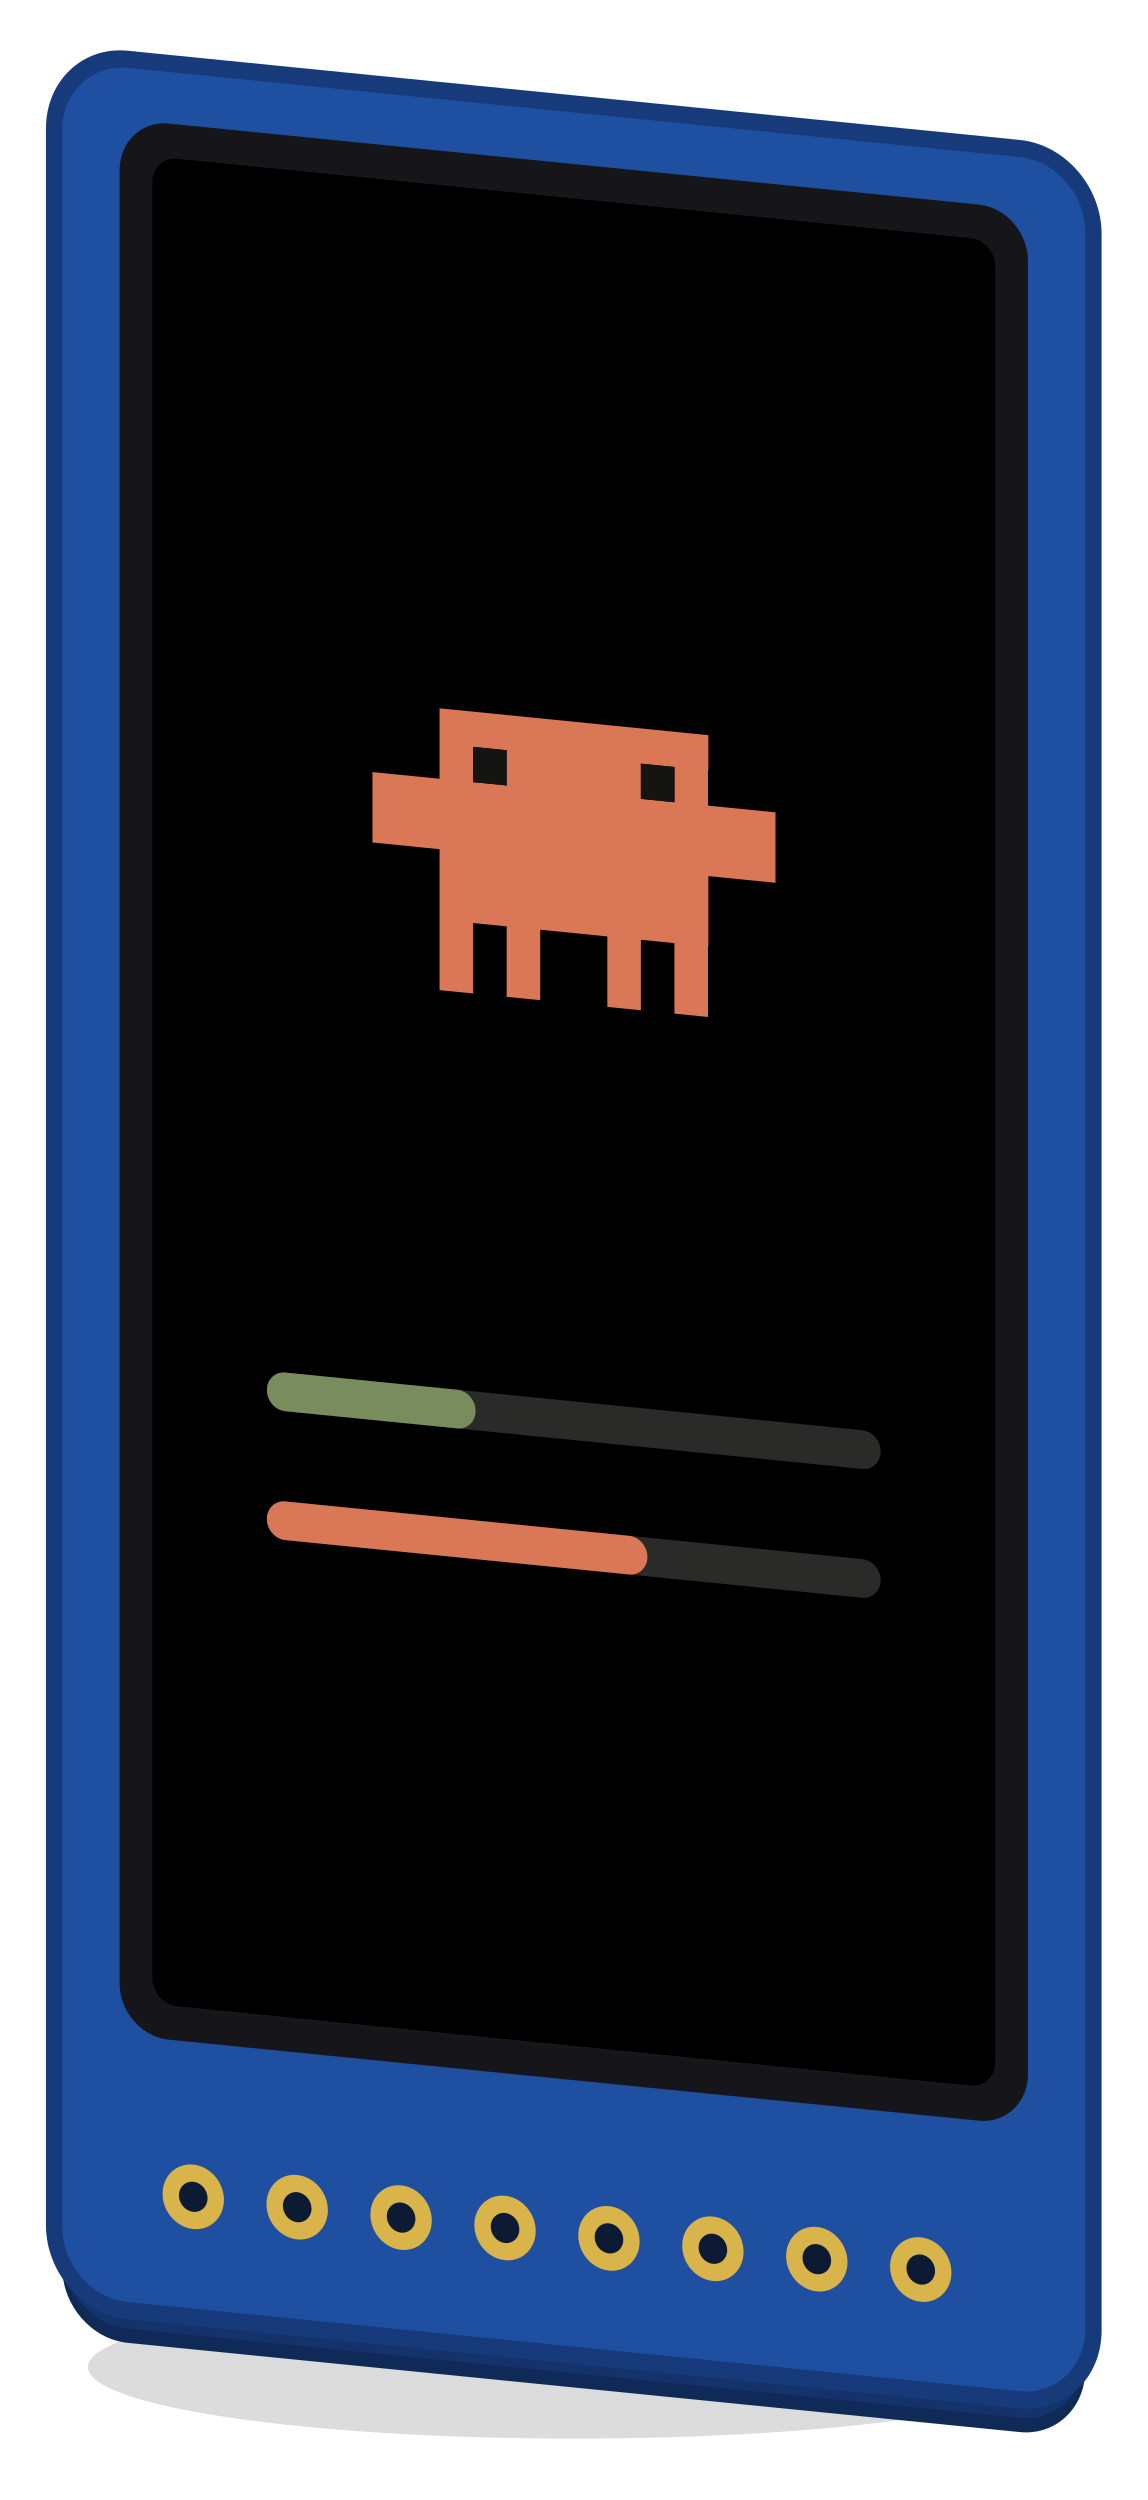
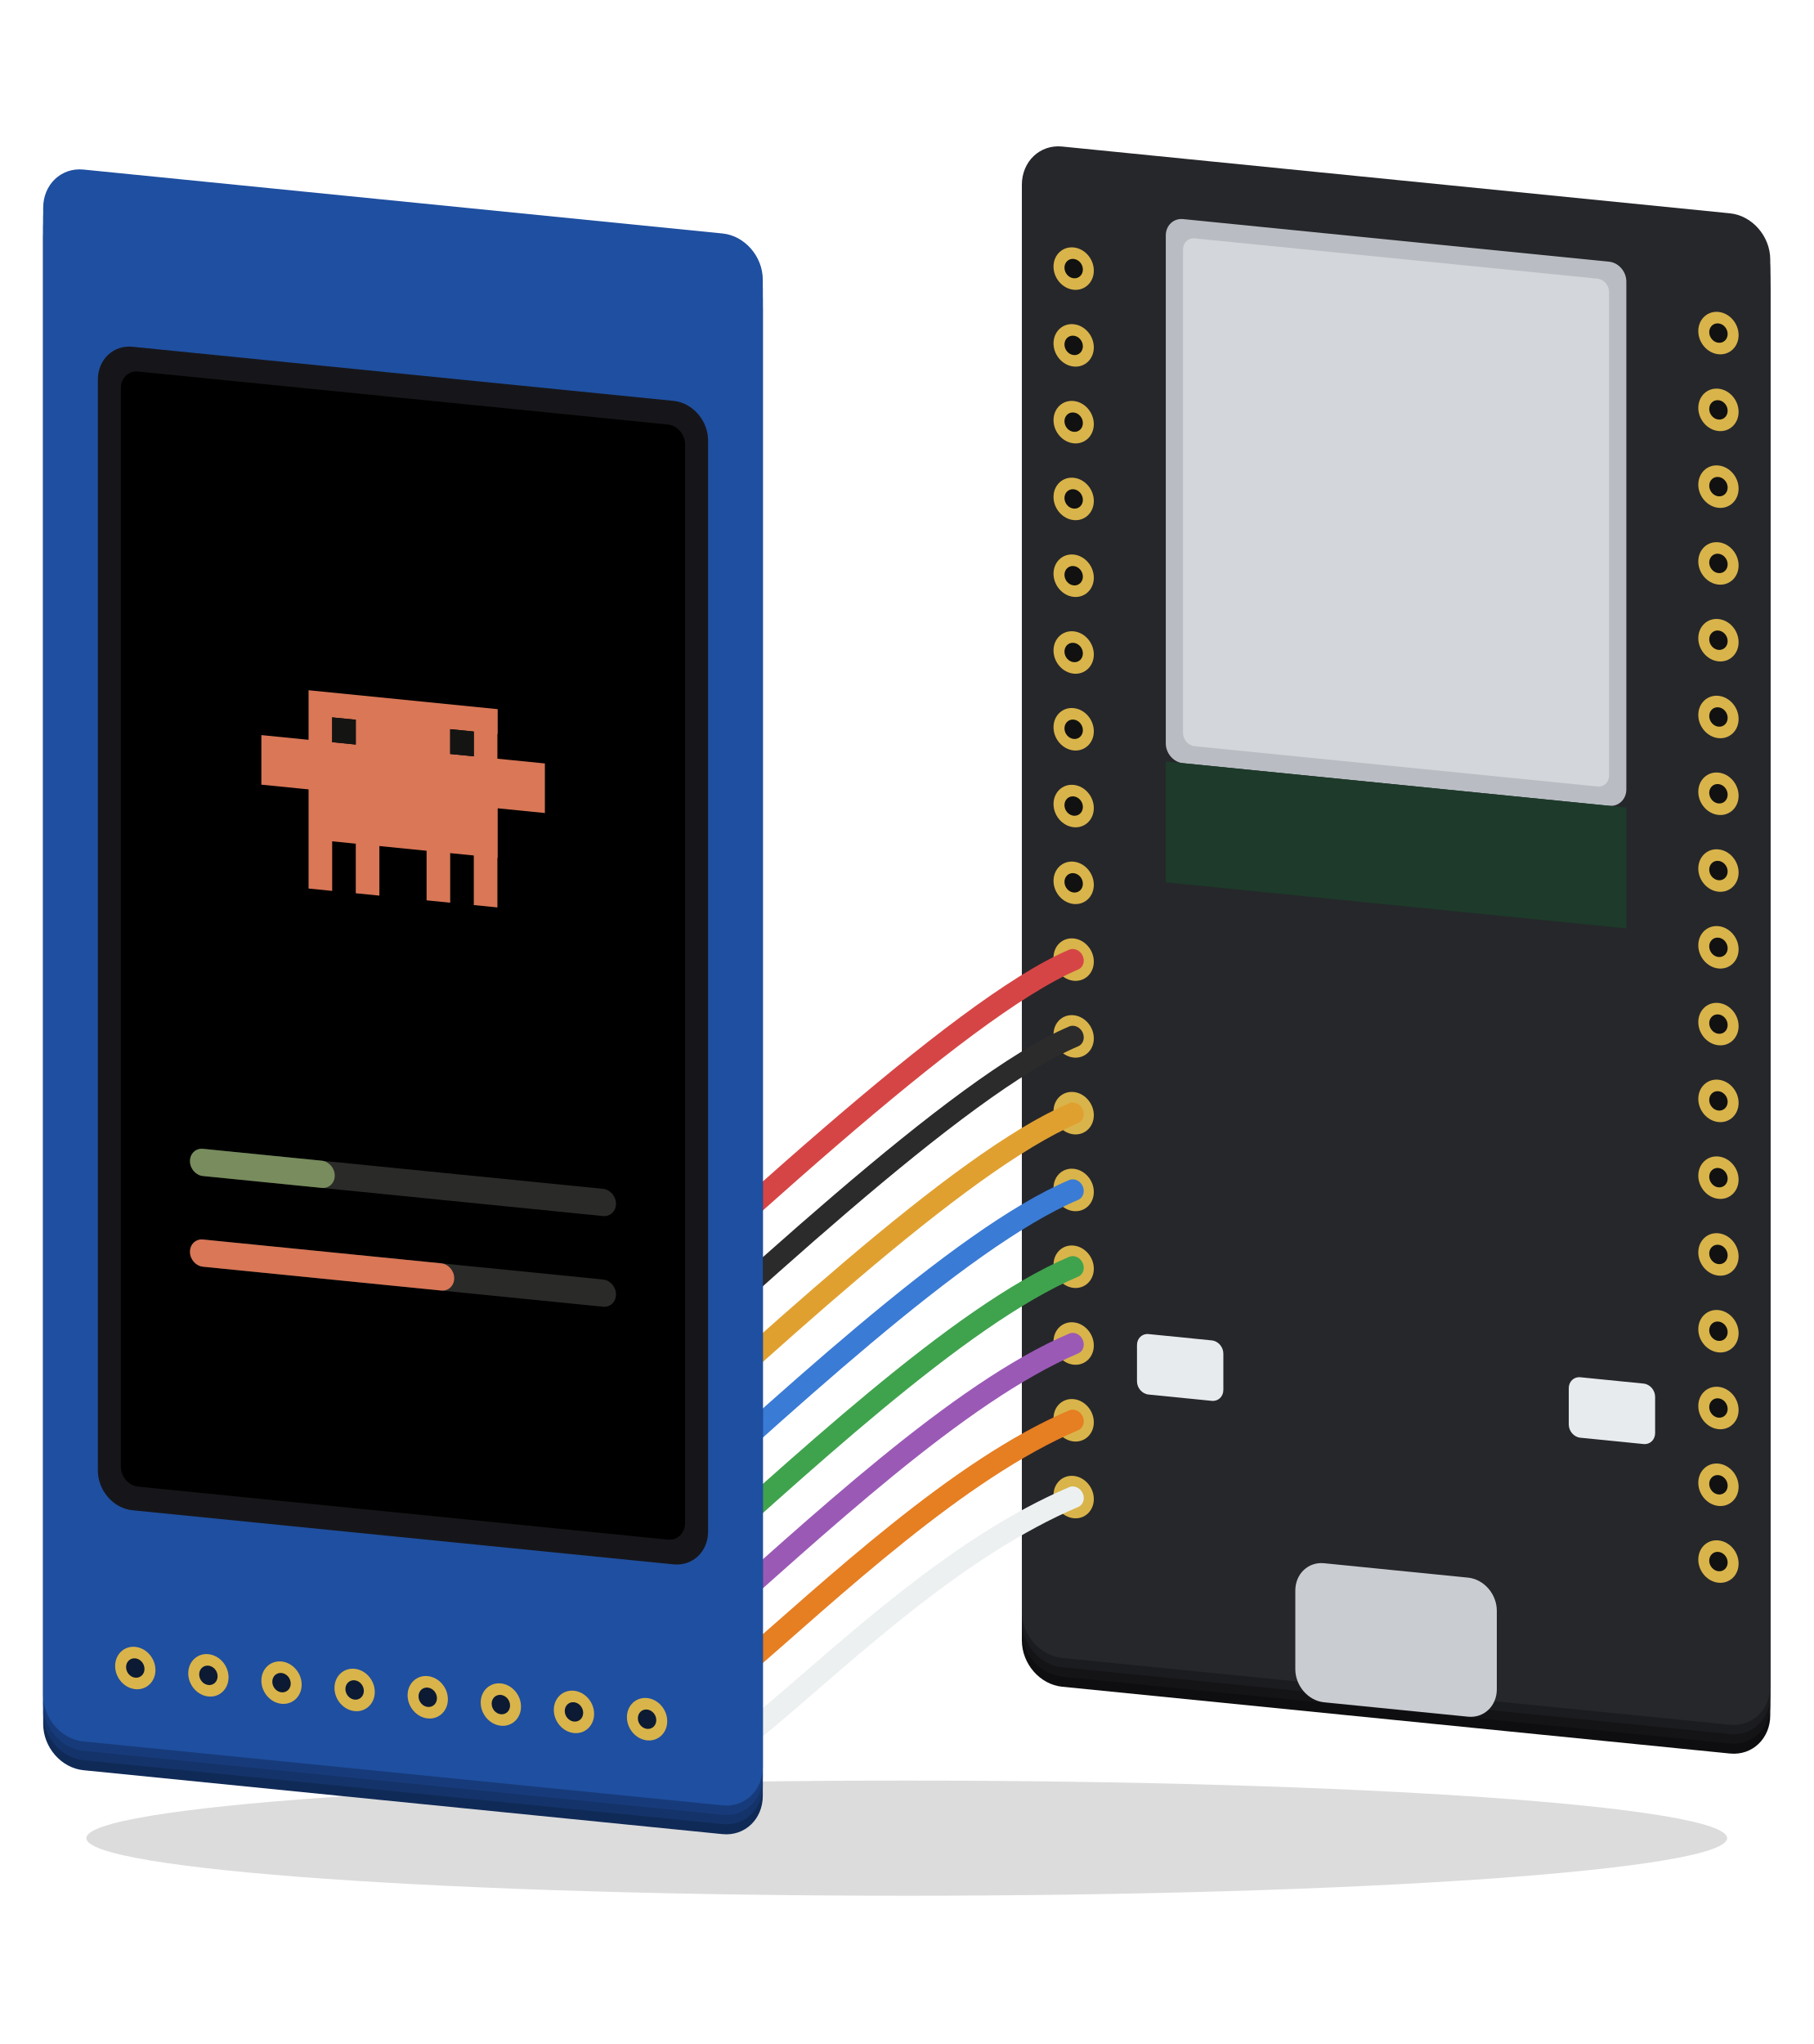
- <svg xmlns="http://www.w3.org/2000/svg" width="56" height="122" viewBox="-3 -3 56.00 122.20">
-   <ellipse cx="25.00" cy="112.70" rx="23.75" ry="3.5" fill="#000" opacity="0.14" />
-   <g transform="translate(0 2.00) matrix(2.0 0.2 0 2.1 0 0)">
-     <rect x="0" y="0" width="25" height="52" rx="1.6" fill="#102a57" />
+ <svg xmlns="http://www.w3.org/2000/svg" width="126" height="142" viewBox="-3 -3 126.00 141.80">
+   <ellipse cx="60" cy="124.60" rx="57" ry="4" fill="#000" opacity="0.14" />
+   <g transform="translate(0 2.0) matrix(2.0 0.2 0 2.1 0 0)">
+     <rect x="34" y="0" width="26" height="50" rx="1.4" fill="#0e0e10" />
  </g>
-   <g transform="translate(0 1.30) matrix(2.0 0.2 0 2.1 0 0)">
-     <rect x="0" y="0" width="25" height="52" rx="1.6" fill="#14336a" />
+   <g transform="translate(0 1.3) matrix(2.0 0.2 0 2.1 0 0)">
+     <rect x="34" y="0" width="26" height="50" rx="1.4" fill="#141417" />
  </g>
  <g transform="translate(0 0.65) matrix(2.0 0.2 0 2.1 0 0)">
-     <rect x="0" y="0" width="25" height="52" rx="1.6" fill="#173b7a" />
+     <rect x="34" y="0" width="26" height="50" rx="1.4" fill="#1b1c1f" />
  </g>
  <g transform="matrix(2.0 0.2 0 2.1 0 0)">
-     <rect x="-0.4" y="-0.4" width="25.8" height="52.8" rx="2" fill="#173b7a" />
-     <rect x="0" y="0" width="25" height="52" rx="1.6" fill="#1f4fa0" />
-     <rect x="1.4" y="1.2" width="22.2" height="44.6" rx="1.2" fill="#16161a" />
-     <rect x="2.2" y="2" width="20.6" height="43" rx="0.6" fill="#000" />
-     <g transform="translate(12.50 17.48) scale(1.0) translate(-25.0 -18.8)">
+     <rect x="34" y="0" width="26" height="50" rx="1.4" fill="#26272b" />
+   </g>
+   <g transform="matrix(2.0 0.2 0 2.1 0 0)">
+     <rect x="39" y="2" width="16" height="18" rx="0.6" fill="#b9bdc3" />
+     <rect x="39.6" y="2.6" width="14.8" height="16.8" rx="0.4" fill="#d3d6da" />
+     <rect x="39" y="20" width="16" height="4" fill="#1d3a2a" />
+     <rect x="43.5" y="46" width="7" height="4.6" rx="1" fill="#c9ccd1" />
+     <rect x="38" y="39" width="3" height="2" rx="0.4" fill="#e8ebed" />
+     <rect x="53" y="39" width="3" height="2" rx="0.4" fill="#e8ebed" />
+     <circle cx="35.80" cy="4.00" r="0.7" fill="#d9b44a" />
+     <circle cx="35.80" cy="4.00" r="0.32" fill="#111" />
+     <circle cx="35.80" cy="6.54" r="0.7" fill="#d9b44a" />
+     <circle cx="35.80" cy="6.54" r="0.32" fill="#111" />
+     <circle cx="35.80" cy="9.08" r="0.7" fill="#d9b44a" />
+     <circle cx="35.80" cy="9.08" r="0.32" fill="#111" />
+     <circle cx="35.80" cy="11.62" r="0.7" fill="#d9b44a" />
+     <circle cx="35.80" cy="11.62" r="0.32" fill="#111" />
+     <circle cx="35.80" cy="14.16" r="0.7" fill="#d9b44a" />
+     <circle cx="35.80" cy="14.16" r="0.32" fill="#111" />
+     <circle cx="35.80" cy="16.70" r="0.7" fill="#d9b44a" />
+     <circle cx="35.80" cy="16.70" r="0.32" fill="#111" />
+     <circle cx="35.80" cy="19.24" r="0.7" fill="#d9b44a" />
+     <circle cx="35.80" cy="19.24" r="0.32" fill="#111" />
+     <circle cx="35.80" cy="21.78" r="0.7" fill="#d9b44a" />
+     <circle cx="35.80" cy="21.78" r="0.32" fill="#111" />
+     <circle cx="35.80" cy="24.32" r="0.7" fill="#d9b44a" />
+     <circle cx="35.80" cy="24.32" r="0.32" fill="#111" />
+     <circle cx="35.80" cy="26.86" r="0.7" fill="#d9b44a" />
+     <circle cx="35.80" cy="26.86" r="0.32" fill="#111" />
+     <circle cx="35.80" cy="29.40" r="0.7" fill="#d9b44a" />
+     <circle cx="35.80" cy="29.40" r="0.32" fill="#111" />
+     <circle cx="35.80" cy="31.94" r="0.7" fill="#d9b44a" />
+     <circle cx="35.80" cy="31.94" r="0.32" fill="#111" />
+     <circle cx="35.80" cy="34.48" r="0.7" fill="#d9b44a" />
+     <circle cx="35.80" cy="34.48" r="0.32" fill="#111" />
+     <circle cx="35.80" cy="37.02" r="0.7" fill="#d9b44a" />
+     <circle cx="35.80" cy="37.02" r="0.32" fill="#111" />
+     <circle cx="35.80" cy="39.56" r="0.7" fill="#d9b44a" />
+     <circle cx="35.80" cy="39.56" r="0.32" fill="#111" />
+     <circle cx="35.80" cy="42.10" r="0.7" fill="#d9b44a" />
+     <circle cx="35.80" cy="42.10" r="0.32" fill="#111" />
+     <circle cx="35.80" cy="44.64" r="0.7" fill="#d9b44a" />
+     <circle cx="35.80" cy="44.64" r="0.32" fill="#111" />
+     <circle cx="58.20" cy="4.00" r="0.7" fill="#d9b44a" />
+     <circle cx="58.20" cy="4.00" r="0.32" fill="#111" />
+     <circle cx="58.20" cy="6.54" r="0.7" fill="#d9b44a" />
+     <circle cx="58.20" cy="6.54" r="0.32" fill="#111" />
+     <circle cx="58.20" cy="9.08" r="0.7" fill="#d9b44a" />
+     <circle cx="58.20" cy="9.08" r="0.32" fill="#111" />
+     <circle cx="58.20" cy="11.62" r="0.7" fill="#d9b44a" />
+     <circle cx="58.20" cy="11.62" r="0.32" fill="#111" />
+     <circle cx="58.20" cy="14.16" r="0.7" fill="#d9b44a" />
+     <circle cx="58.20" cy="14.16" r="0.32" fill="#111" />
+     <circle cx="58.20" cy="16.70" r="0.7" fill="#d9b44a" />
+     <circle cx="58.20" cy="16.70" r="0.32" fill="#111" />
+     <circle cx="58.20" cy="19.24" r="0.7" fill="#d9b44a" />
+     <circle cx="58.20" cy="19.24" r="0.32" fill="#111" />
+     <circle cx="58.20" cy="21.78" r="0.7" fill="#d9b44a" />
+     <circle cx="58.20" cy="21.78" r="0.32" fill="#111" />
+     <circle cx="58.20" cy="24.32" r="0.7" fill="#d9b44a" />
+     <circle cx="58.20" cy="24.32" r="0.32" fill="#111" />
+     <circle cx="58.20" cy="26.86" r="0.7" fill="#d9b44a" />
+     <circle cx="58.20" cy="26.86" r="0.32" fill="#111" />
+     <circle cx="58.20" cy="29.40" r="0.7" fill="#d9b44a" />
+     <circle cx="58.20" cy="29.40" r="0.32" fill="#111" />
+     <circle cx="58.20" cy="31.94" r="0.7" fill="#d9b44a" />
+     <circle cx="58.20" cy="31.94" r="0.32" fill="#111" />
+     <circle cx="58.20" cy="34.48" r="0.7" fill="#d9b44a" />
+     <circle cx="58.20" cy="34.48" r="0.32" fill="#111" />
+     <circle cx="58.20" cy="37.02" r="0.7" fill="#d9b44a" />
+     <circle cx="58.20" cy="37.02" r="0.32" fill="#111" />
+     <circle cx="58.20" cy="39.56" r="0.7" fill="#d9b44a" />
+     <circle cx="58.20" cy="39.56" r="0.32" fill="#111" />
+     <circle cx="58.20" cy="42.10" r="0.7" fill="#d9b44a" />
+     <circle cx="58.20" cy="42.10" r="0.32" fill="#111" />
+     <circle cx="58.20" cy="44.64" r="0.7" fill="#d9b44a" />
+     <circle cx="58.20" cy="44.64" r="0.32" fill="#111" />
+   </g>
+   <g transform="matrix(2.0 0.2 0 2.1 0 0)" fill="none" stroke-width="0.7" stroke-linecap="round">
+     <path d="M3.20 53.40 C3.20 59.40 27.80 30.86 35.80 26.86" stroke="#d64545" />
+     <path d="M5.74 53.40 C5.74 59.40 27.80 33.40 35.80 29.40" stroke="#2b2b2b" />
+     <path d="M8.28 53.40 C8.28 59.40 27.80 35.94 35.80 31.94" stroke="#e0a030" />
+     <path d="M10.82 53.40 C10.82 59.40 27.80 38.48 35.80 34.48" stroke="#3a7bd5" />
+     <path d="M13.36 53.40 C13.36 59.40 27.80 41.02 35.80 37.02" stroke="#3fa34d" />
+     <path d="M15.90 53.40 C15.90 59.40 27.80 43.56 35.80 39.56" stroke="#9b59b6" />
+     <path d="M18.44 53.40 C18.44 59.40 27.80 46.10 35.80 42.10" stroke="#e67e22" />
+     <path d="M20.98 53.40 C20.98 59.40 27.80 48.64 35.80 44.64" stroke="#ecf0f1" />
+   </g>
+   <g transform="translate(0 2.0) matrix(2.0 0.2 0 2.1 0 0)">
+     <rect x="0" y="4" width="25" height="52" rx="1.4" fill="#102a57" />
+   </g>
+   <g transform="translate(0 1.3) matrix(2.0 0.2 0 2.1 0 0)">
+     <rect x="0" y="4" width="25" height="52" rx="1.4" fill="#14336a" />
+   </g>
+   <g transform="translate(0 0.65) matrix(2.0 0.2 0 2.1 0 0)">
+     <rect x="0" y="4" width="25" height="52" rx="1.4" fill="#173b7a" />
+   </g>
+   <g transform="matrix(2.0 0.2 0 2.1 0 0)">
+     <rect x="0" y="4" width="25" height="52" rx="1.4" fill="#1f4fa0" />
+   </g>
+   <g transform="matrix(2.0 0.2 0 2.1 0 0)">
+     <rect x="1.9" y="9.7" width="21.2" height="38.49" rx="1.2" fill="#16161a" />
+     <rect x="2.7" y="10.5" width="19.6" height="36.89" rx="0.6" fill="#000" />
+     <g transform="translate(12.50 23.78) translate(-25.0 -18.8)">
      <path d="M21.72 15.5h6.57v0.82h-6.57zM21.72 16.32h0.82v0.82h-0.82zM23.36 16.32h3.28v0.82h-3.28zM27.46 16.32h0.82v0.82h-0.82zM20.08 17.14h9.85v0.82h-9.85zM20.08 17.96h9.85v0.82h-9.85zM21.72 18.78h6.57v0.82h-6.57zM21.72 19.6h6.57v0.82h-6.57zM21.72 20.42h0.82v0.82h-0.82zM23.36 20.42h0.82v0.82h-0.82zM25.82 20.42h0.82v0.82h-0.82zM27.46 20.42h0.82v0.82h-0.82zM21.72 21.24h0.82v0.82h-0.82zM23.36 21.24h0.82v0.82h-0.82zM25.82 21.24h0.82v0.82h-0.82zM27.46 21.24h0.82v0.82h-0.82z" fill="#d97757" />
      <path d="M22.54 16.32h0.82v0.82h-0.82zM26.64 16.32h0.82v0.82h-0.82z" fill="#141413" />
    </g>
-     <rect x="5.00" y="30.00" width="15.00" height="0.9" rx="0.45" fill="#2a2a28" />
-     <rect x="5.00" y="30.00" width="5.10" height="0.9" rx="0.45" fill="#788c5d" />
-     <rect x="5.00" y="33.00" width="15.00" height="0.9" rx="0.45" fill="#2a2a28" />
-     <rect x="5.00" y="33.00" width="9.30" height="0.9" rx="0.45" fill="#d97757" />
-     <circle cx="3.20" cy="49.40" r="0.75" fill="#d9b44a" />
-     <circle cx="3.20" cy="49.40" r="0.35" fill="#0c1a33" />
-     <circle cx="5.74" cy="49.40" r="0.75" fill="#d9b44a" />
-     <circle cx="5.74" cy="49.40" r="0.35" fill="#0c1a33" />
-     <circle cx="8.28" cy="49.40" r="0.75" fill="#d9b44a" />
-     <circle cx="8.28" cy="49.40" r="0.35" fill="#0c1a33" />
-     <circle cx="10.82" cy="49.40" r="0.75" fill="#d9b44a" />
-     <circle cx="10.82" cy="49.40" r="0.35" fill="#0c1a33" />
-     <circle cx="13.36" cy="49.40" r="0.75" fill="#d9b44a" />
-     <circle cx="13.36" cy="49.40" r="0.35" fill="#0c1a33" />
-     <circle cx="15.90" cy="49.40" r="0.75" fill="#d9b44a" />
-     <circle cx="15.90" cy="49.40" r="0.35" fill="#0c1a33" />
-     <circle cx="18.44" cy="49.40" r="0.75" fill="#d9b44a" />
-     <circle cx="18.44" cy="49.40" r="0.35" fill="#0c1a33" />
-     <circle cx="20.98" cy="49.40" r="0.75" fill="#d9b44a" />
-     <circle cx="20.98" cy="49.40" r="0.35" fill="#0c1a33" />
+     <rect x="5.10" y="36.00" width="14.80" height="0.9" rx="0.45" fill="#2a2a28" />
+     <rect x="5.10" y="36.00" width="5.03" height="0.9" rx="0.45" fill="#788c5d" />
+     <rect x="5.10" y="39.00" width="14.80" height="0.9" rx="0.45" fill="#2a2a28" />
+     <rect x="5.10" y="39.00" width="9.18" height="0.9" rx="0.45" fill="#d97757" />
+     <circle cx="3.20" cy="53.40" r="0.7" fill="#d9b44a" />
+     <circle cx="3.20" cy="53.40" r="0.32" fill="#0c1a33" />
+     <circle cx="5.74" cy="53.40" r="0.7" fill="#d9b44a" />
+     <circle cx="5.74" cy="53.40" r="0.32" fill="#0c1a33" />
+     <circle cx="8.28" cy="53.40" r="0.7" fill="#d9b44a" />
+     <circle cx="8.28" cy="53.40" r="0.32" fill="#0c1a33" />
+     <circle cx="10.82" cy="53.40" r="0.7" fill="#d9b44a" />
+     <circle cx="10.82" cy="53.40" r="0.32" fill="#0c1a33" />
+     <circle cx="13.36" cy="53.40" r="0.7" fill="#d9b44a" />
+     <circle cx="13.36" cy="53.40" r="0.32" fill="#0c1a33" />
+     <circle cx="15.90" cy="53.40" r="0.7" fill="#d9b44a" />
+     <circle cx="15.90" cy="53.40" r="0.32" fill="#0c1a33" />
+     <circle cx="18.44" cy="53.40" r="0.7" fill="#d9b44a" />
+     <circle cx="18.44" cy="53.40" r="0.32" fill="#0c1a33" />
+     <circle cx="20.98" cy="53.40" r="0.7" fill="#d9b44a" />
+     <circle cx="20.98" cy="53.40" r="0.32" fill="#0c1a33" />
  </g>
</svg>
